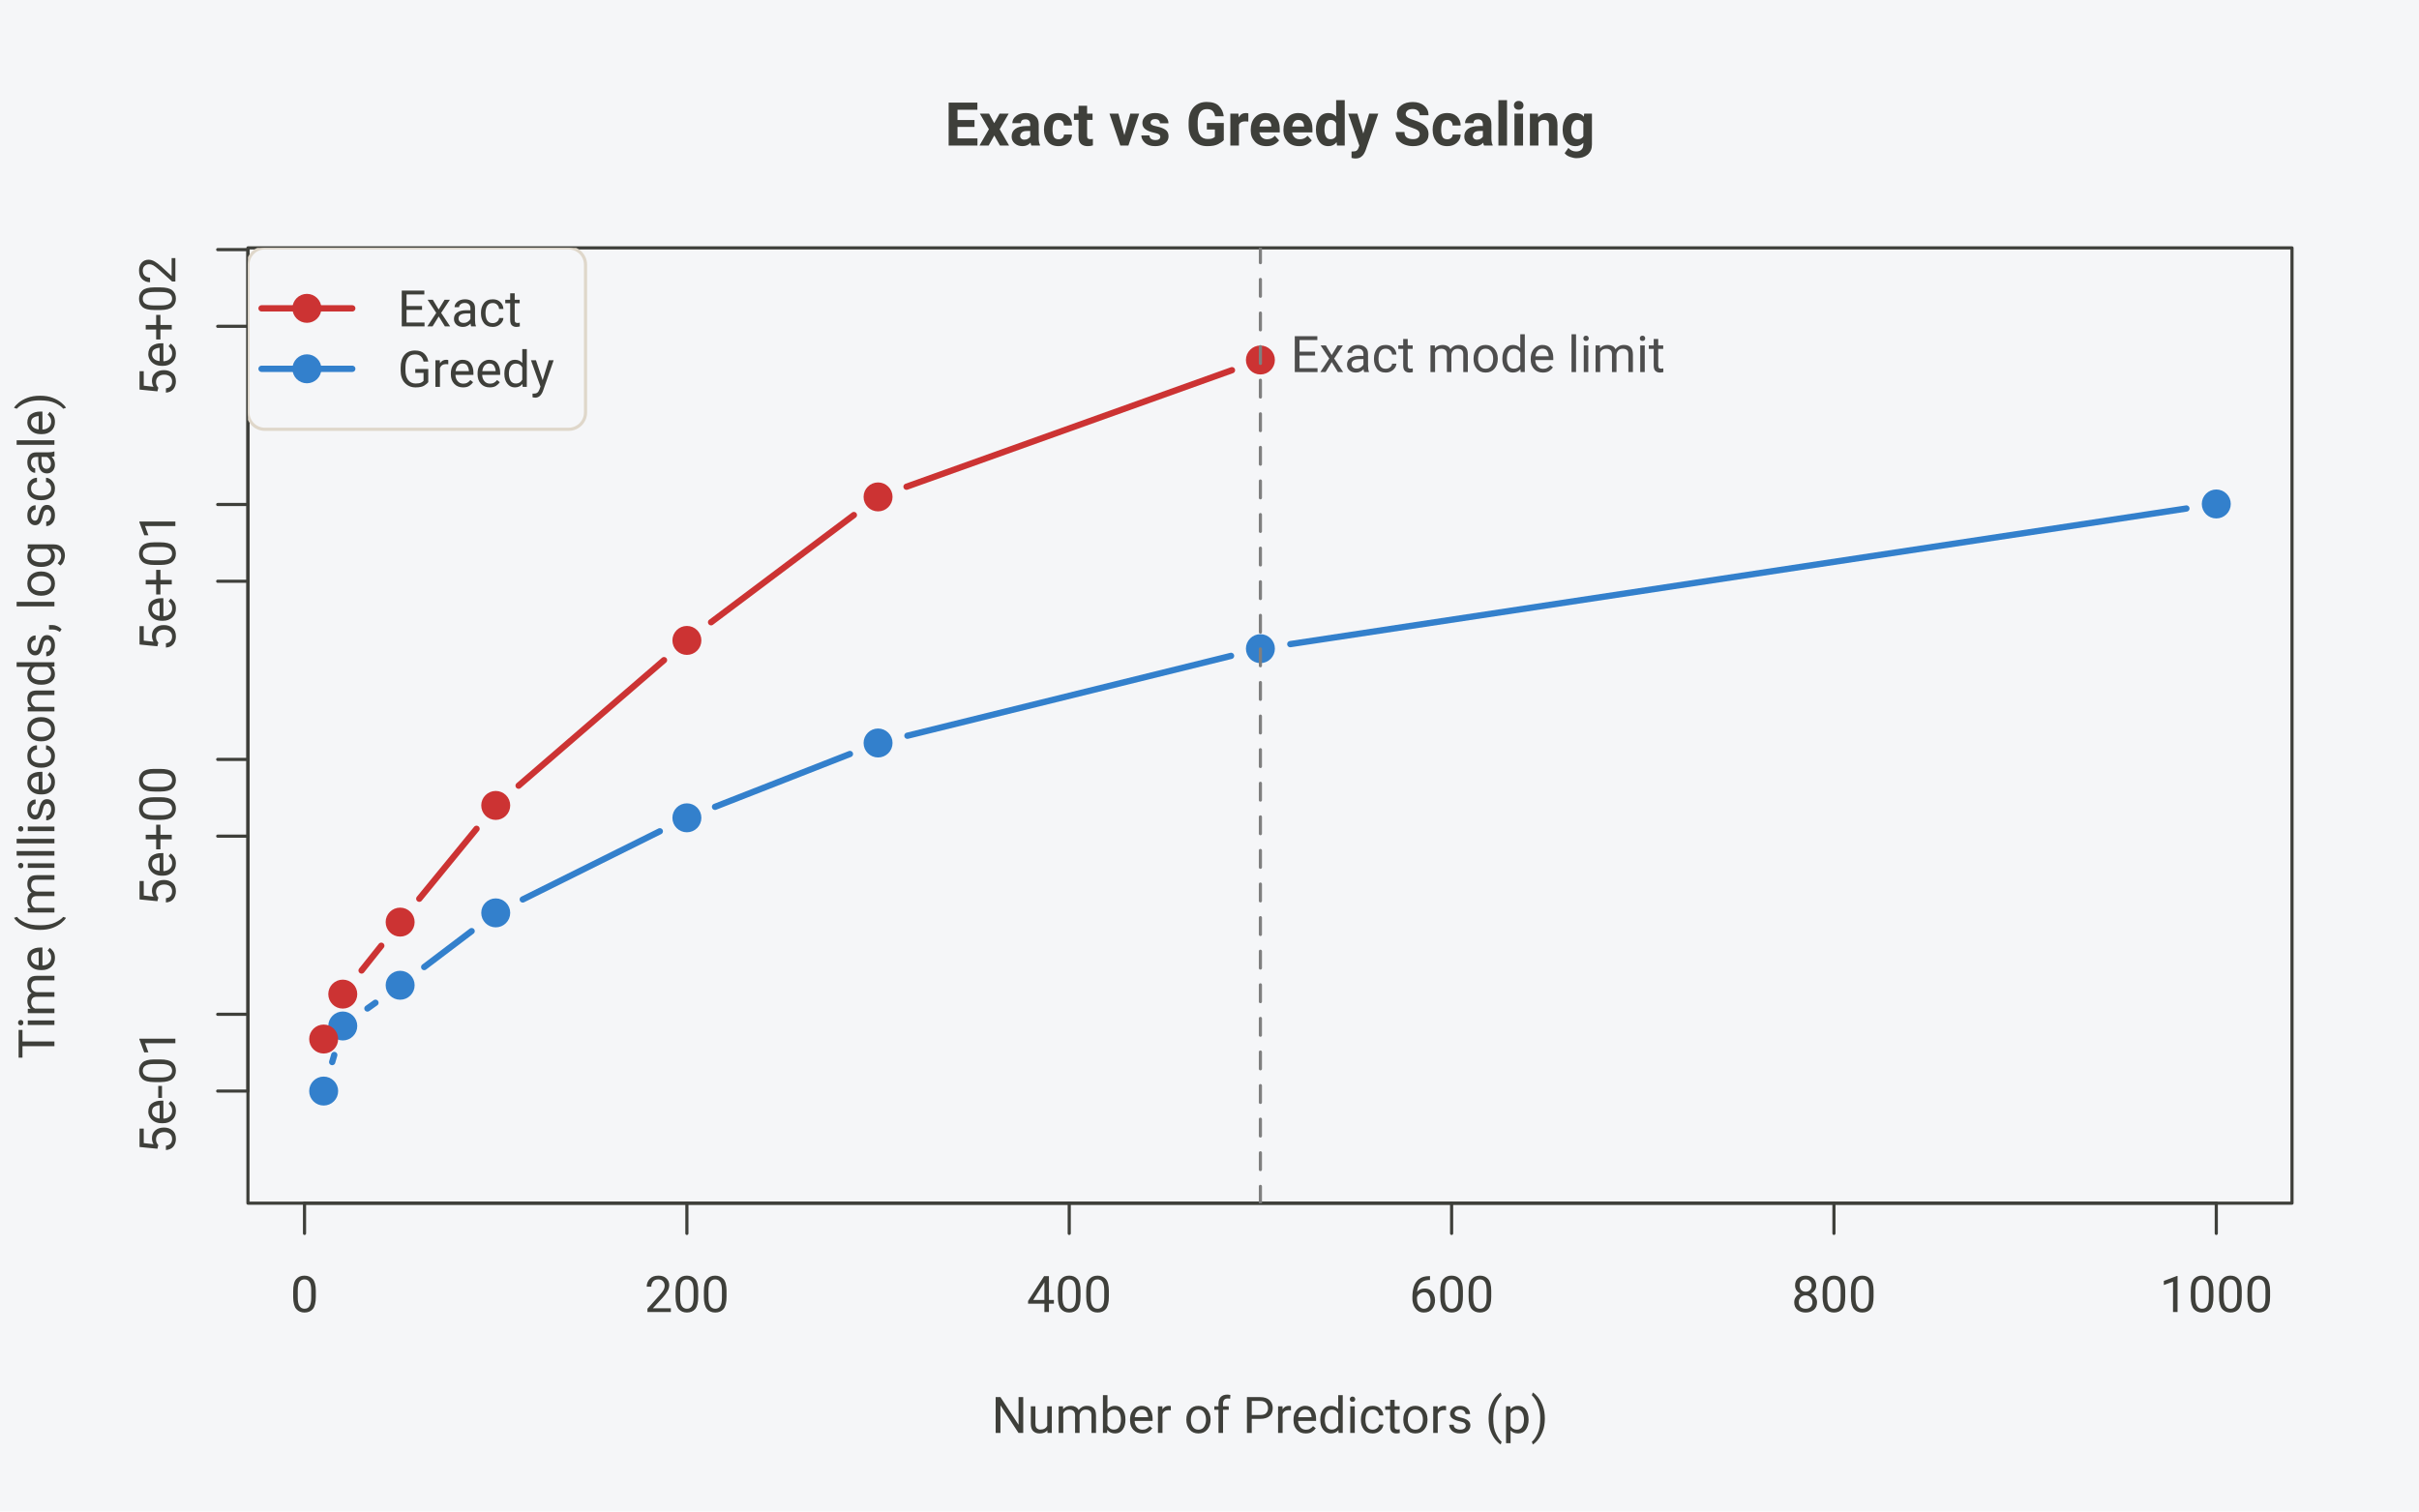
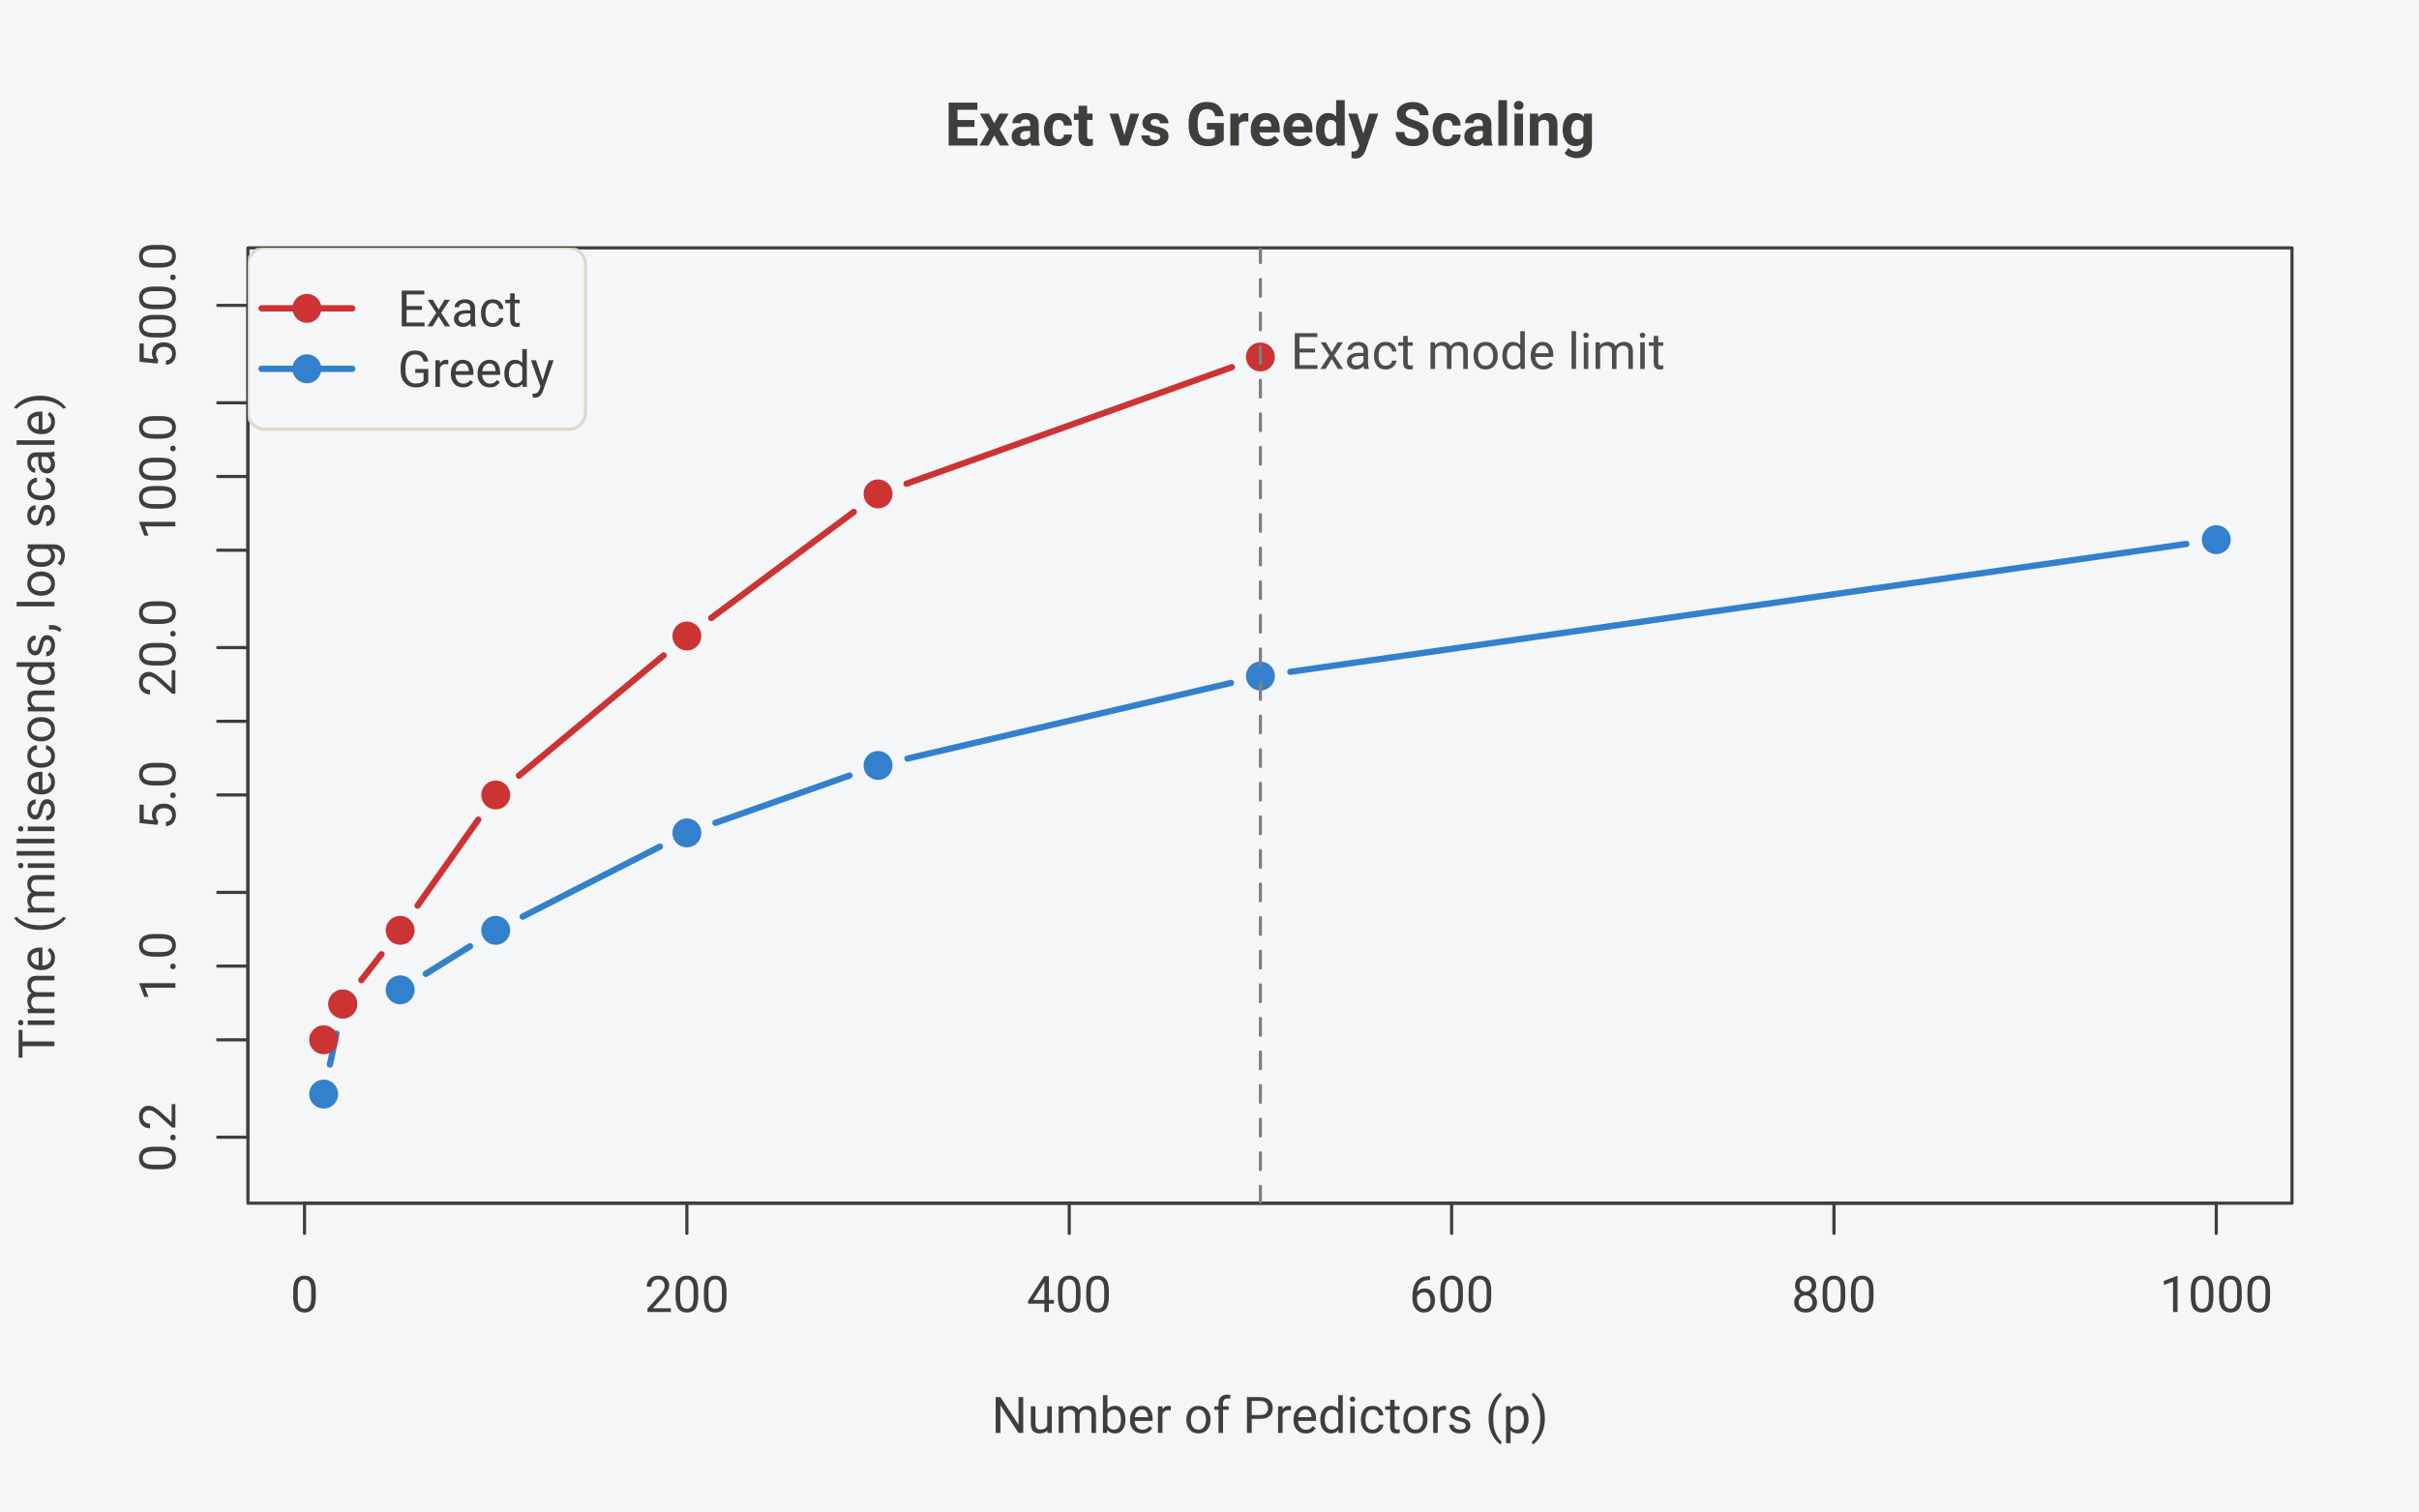
<svg xmlns="http://www.w3.org/2000/svg" width="576.00pt" height="360.00pt" viewBox="0 0 576.00 360.00">
  <g class="svglite">
    <defs>
      <style type="text/css">
    /* theme-aware-processed */
    .svglite line, .svglite polyline, .svglite polygon, .svglite path, .svglite circle {
      fill: none;
      stroke: #3E3F3A;
      stroke-linecap: round;
      stroke-linejoin: round;
      stroke-miterlimit: 10.00;
    }
    .svglite &gt; g &gt; rect {
      fill: none;
      stroke: #3E3F3A;
      stroke-linecap: round;
      stroke-linejoin: round;
      stroke-miterlimit: 10.00;
    }
    .svglite text {
      white-space: pre;
      fill: #3E3F3A;
    }
    .svglite g.glyphgroup path {
      fill: inherit;
      stroke: none;
    }
  </style>
    </defs>
    <rect width="100%" height="100%" style="stroke: none; fill: #F5F6F8;" />
    <defs>
      <clipPath id="cpMC4wMHw1NzYuMDB8MC4wMHwzNjAuMDA=">
        <rect x="0.00" y="0.00" width="576.00" height="360.00" />
      </clipPath>
    </defs>
    <g clip-path="url(#cpMC4wMHw1NzYuMDB8MC4wMHwzNjAuMDA=)">
</g>
    <defs>
      <clipPath id="cpNTkuMDR8NTQ1Ljc2fDU5LjA0fDI4Ni41Ng==">
        <rect x="59.04" y="59.04" width="486.72" height="227.52" />
      </clipPath>
    </defs>
    <g clip-path="url(#cpNTkuMDR8NTQ1Ljc2fDU5LjA0fDI4Ni41Ng==)">
-       <line x1="79.10" y1="252.95" x2="79.59" y2="251.27" style="stroke-width: 1.50; stroke: #3380CC;" />
-       <line x1="87.49" y1="240.19" x2="89.40" y2="238.83" style="stroke-width: 1.50; stroke: #3380CC;" />
-       <line x1="101.01" y1="230.32" x2="112.30" y2="221.77" style="stroke-width: 1.50; stroke: #3380CC;" />
-       <line x1="124.48" y1="214.22" x2="157.11" y2="197.99" style="stroke-width: 1.50; stroke: #3380CC;" />
-       <line x1="170.26" y1="192.16" x2="202.38" y2="179.58" style="stroke-width: 1.50; stroke: #3380CC;" />
-       <line x1="216.07" y1="175.23" x2="293.13" y2="156.21" style="stroke-width: 1.50; stroke: #3380CC;" />
-       <line x1="307.24" y1="153.41" x2="520.61" y2="121.11" style="stroke-width: 1.50; stroke: #3380CC;" />
-       <circle cx="77.07" cy="259.86" r="2.70" style="stroke-width: 1.50; stroke: #3380CC; fill: #3380CC;" />
-       <circle cx="81.62" cy="244.36" r="2.70" style="stroke-width: 1.50; stroke: #3380CC; fill: #3380CC;" />
-       <circle cx="95.28" cy="234.66" r="2.70" style="stroke-width: 1.50; stroke: #3380CC; fill: #3380CC;" />
-       <circle cx="118.04" cy="217.42" r="2.70" style="stroke-width: 1.50; stroke: #3380CC; fill: #3380CC;" />
-       <circle cx="163.56" cy="194.78" r="2.70" style="stroke-width: 1.50; stroke: #3380CC; fill: #3380CC;" />
-       <circle cx="209.08" cy="176.96" r="2.70" style="stroke-width: 1.50; stroke: #3380CC; fill: #3380CC;" />
-       <circle cx="300.12" cy="154.49" r="2.70" style="stroke-width: 1.50; stroke: #3380CC; fill: #3380CC;" />
-       <circle cx="527.73" cy="120.03" r="2.70" style="stroke-width: 1.50; stroke: #3380CC; fill: #3380CC;" />
+       <line x1="78.56" y1="253.54" x2="80.12" y2="246.17" style="stroke-width: 1.50; stroke: #3380CC;" />
+       <line x1="101.39" y1="231.94" x2="111.92" y2="225.38" style="stroke-width: 1.50; stroke: #3380CC;" />
+       <line x1="124.45" y1="218.31" x2="157.14" y2="201.64" style="stroke-width: 1.50; stroke: #3380CC;" />
+       <line x1="170.35" y1="195.98" x2="202.29" y2="184.71" style="stroke-width: 1.50; stroke: #3380CC;" />
+       <line x1="216.09" y1="180.67" x2="293.11" y2="162.66" style="stroke-width: 1.50; stroke: #3380CC;" />
+       <line x1="307.25" y1="160.01" x2="520.61" y2="129.55" style="stroke-width: 1.50; stroke: #3380CC;" />
+       <circle cx="77.07" cy="260.58" r="2.70" style="stroke-width: 1.50; stroke: #3380CC; fill: #3380CC;" />
+       <circle cx="81.62" cy="239.13" r="2.70" style="stroke-width: 1.50; stroke: #3380CC; fill: #3380CC;" />
+       <circle cx="95.28" cy="235.75" r="2.70" style="stroke-width: 1.50; stroke: #3380CC; fill: #3380CC;" />
+       <circle cx="118.04" cy="221.58" r="2.70" style="stroke-width: 1.50; stroke: #3380CC; fill: #3380CC;" />
+       <circle cx="163.56" cy="198.37" r="2.70" style="stroke-width: 1.50; stroke: #3380CC; fill: #3380CC;" />
+       <circle cx="209.08" cy="182.31" r="2.70" style="stroke-width: 1.50; stroke: #3380CC; fill: #3380CC;" />
+       <circle cx="300.12" cy="161.02" r="2.70" style="stroke-width: 1.50; stroke: #3380CC; fill: #3380CC;" />
+       <circle cx="527.73" cy="128.53" r="2.70" style="stroke-width: 1.50; stroke: #3380CC; fill: #3380CC;" />
    </g>
    <g clip-path="url(#cpMC4wMHw1NzYuMDB8MC4wMHwzNjAuMDA=)">
      <line x1="72.51" y1="286.56" x2="527.73" y2="286.56" style="stroke-width: 0.75;" />
      <line x1="72.51" y1="286.56" x2="72.51" y2="293.76" style="stroke-width: 0.75;" />
      <line x1="163.56" y1="286.56" x2="163.56" y2="293.76" style="stroke-width: 0.75;" />
      <line x1="254.60" y1="286.56" x2="254.60" y2="293.76" style="stroke-width: 0.75;" />
      <line x1="345.65" y1="286.56" x2="345.65" y2="293.76" style="stroke-width: 0.75;" />
      <line x1="436.69" y1="286.56" x2="436.69" y2="293.76" style="stroke-width: 0.75;" />
      <line x1="527.73" y1="286.56" x2="527.73" y2="293.76" style="stroke-width: 0.75;" />
      <text x="72.51" y="312.48" text-anchor="middle" style="font-size: 12.00px; font-family: &quot;Roboto&quot;, -apple-system, BlinkMacSystemFont, &quot;Segoe UI&quot;, system-ui, sans-serif;" textLength="6.67px" lengthAdjust="spacingAndGlyphs">0</text>
      <text x="163.56" y="312.48" text-anchor="middle" style="font-size: 12.00px; font-family: &quot;Roboto&quot;, -apple-system, BlinkMacSystemFont, &quot;Segoe UI&quot;, system-ui, sans-serif;" textLength="20.02px" lengthAdjust="spacingAndGlyphs">200</text>
      <text x="254.60" y="312.48" text-anchor="middle" style="font-size: 12.00px; font-family: &quot;Roboto&quot;, -apple-system, BlinkMacSystemFont, &quot;Segoe UI&quot;, system-ui, sans-serif;" textLength="20.02px" lengthAdjust="spacingAndGlyphs">400</text>
      <text x="345.65" y="312.48" text-anchor="middle" style="font-size: 12.00px; font-family: &quot;Roboto&quot;, -apple-system, BlinkMacSystemFont, &quot;Segoe UI&quot;, system-ui, sans-serif;" textLength="20.02px" lengthAdjust="spacingAndGlyphs">600</text>
      <text x="436.69" y="312.48" text-anchor="middle" style="font-size: 12.00px; font-family: &quot;Roboto&quot;, -apple-system, BlinkMacSystemFont, &quot;Segoe UI&quot;, system-ui, sans-serif;" textLength="20.02px" lengthAdjust="spacingAndGlyphs">800</text>
      <text x="527.73" y="312.48" text-anchor="middle" style="font-size: 12.00px; font-family: &quot;Roboto&quot;, -apple-system, BlinkMacSystemFont, &quot;Segoe UI&quot;, system-ui, sans-serif;" textLength="26.69px" lengthAdjust="spacingAndGlyphs">1000</text>
-       <line x1="59.04" y1="259.86" x2="59.04" y2="59.45" style="stroke-width: 0.75;" />
-       <line x1="59.04" y1="259.86" x2="51.84" y2="259.86" style="stroke-width: 0.75;" />
-       <line x1="59.04" y1="241.58" x2="51.84" y2="241.58" style="stroke-width: 0.75;" />
-       <line x1="59.04" y1="199.15" x2="51.84" y2="199.15" style="stroke-width: 0.75;" />
-       <line x1="59.04" y1="180.87" x2="51.84" y2="180.87" style="stroke-width: 0.75;" />
-       <line x1="59.04" y1="138.44" x2="51.84" y2="138.44" style="stroke-width: 0.75;" />
-       <line x1="59.04" y1="120.16" x2="51.84" y2="120.16" style="stroke-width: 0.75;" />
-       <line x1="59.04" y1="77.72" x2="51.84" y2="77.72" style="stroke-width: 0.75;" />
-       <line x1="59.04" y1="59.45" x2="51.84" y2="59.45" style="stroke-width: 0.75;" />
-       <text transform="translate(41.76,259.86) rotate(-90)" text-anchor="middle" style="font-size: 12.00px; font-family: &quot;Roboto&quot;, -apple-system, BlinkMacSystemFont, &quot;Segoe UI&quot;, system-ui, sans-serif;" textLength="30.69px" lengthAdjust="spacingAndGlyphs">5e-01</text>
-       <text transform="translate(41.76,199.15) rotate(-90)" text-anchor="middle" style="font-size: 12.00px; font-family: &quot;Roboto&quot;, -apple-system, BlinkMacSystemFont, &quot;Segoe UI&quot;, system-ui, sans-serif;" textLength="33.70px" lengthAdjust="spacingAndGlyphs">5e+00</text>
-       <text transform="translate(41.76,138.44) rotate(-90)" text-anchor="middle" style="font-size: 12.00px; font-family: &quot;Roboto&quot;, -apple-system, BlinkMacSystemFont, &quot;Segoe UI&quot;, system-ui, sans-serif;" textLength="33.70px" lengthAdjust="spacingAndGlyphs">5e+01</text>
-       <text transform="translate(41.76,77.72) rotate(-90)" text-anchor="middle" style="font-size: 12.00px; font-family: &quot;Roboto&quot;, -apple-system, BlinkMacSystemFont, &quot;Segoe UI&quot;, system-ui, sans-serif;" textLength="33.70px" lengthAdjust="spacingAndGlyphs">5e+02</text>
+       <line x1="59.04" y1="270.85" x2="59.04" y2="72.73" style="stroke-width: 0.75;" />
+       <line x1="59.04" y1="270.85" x2="51.84" y2="270.85" style="stroke-width: 0.75;" />
+       <line x1="59.04" y1="247.65" x2="51.84" y2="247.65" style="stroke-width: 0.75;" />
+       <line x1="59.04" y1="230.10" x2="51.84" y2="230.10" style="stroke-width: 0.75;" />
+       <line x1="59.04" y1="212.54" x2="51.84" y2="212.54" style="stroke-width: 0.75;" />
+       <line x1="59.04" y1="189.34" x2="51.84" y2="189.34" style="stroke-width: 0.75;" />
+       <line x1="59.04" y1="171.79" x2="51.84" y2="171.79" style="stroke-width: 0.75;" />
+       <line x1="59.04" y1="154.24" x2="51.84" y2="154.24" style="stroke-width: 0.75;" />
+       <line x1="59.04" y1="131.04" x2="51.84" y2="131.04" style="stroke-width: 0.75;" />
+       <line x1="59.04" y1="113.49" x2="51.84" y2="113.49" style="stroke-width: 0.75;" />
+       <line x1="59.04" y1="95.93" x2="51.84" y2="95.93" style="stroke-width: 0.75;" />
+       <line x1="59.04" y1="72.73" x2="51.84" y2="72.73" style="stroke-width: 0.75;" />
+       <text transform="translate(41.76,270.85) rotate(-90)" text-anchor="middle" style="font-size: 12.00px; font-family: &quot;Roboto&quot;, -apple-system, BlinkMacSystemFont, &quot;Segoe UI&quot;, system-ui, sans-serif;" textLength="16.67px" lengthAdjust="spacingAndGlyphs">0.2</text>
+       <text transform="translate(41.76,230.10) rotate(-90)" text-anchor="middle" style="font-size: 12.00px; font-family: &quot;Roboto&quot;, -apple-system, BlinkMacSystemFont, &quot;Segoe UI&quot;, system-ui, sans-serif;" textLength="16.67px" lengthAdjust="spacingAndGlyphs">1.0</text>
+       <text transform="translate(41.76,189.34) rotate(-90)" text-anchor="middle" style="font-size: 12.00px; font-family: &quot;Roboto&quot;, -apple-system, BlinkMacSystemFont, &quot;Segoe UI&quot;, system-ui, sans-serif;" textLength="16.67px" lengthAdjust="spacingAndGlyphs">5.0</text>
+       <text transform="translate(41.76,154.24) rotate(-90)" text-anchor="middle" style="font-size: 12.00px; font-family: &quot;Roboto&quot;, -apple-system, BlinkMacSystemFont, &quot;Segoe UI&quot;, system-ui, sans-serif;" textLength="23.34px" lengthAdjust="spacingAndGlyphs">20.0</text>
+       <text transform="translate(41.76,113.49) rotate(-90)" text-anchor="middle" style="font-size: 12.00px; font-family: &quot;Roboto&quot;, -apple-system, BlinkMacSystemFont, &quot;Segoe UI&quot;, system-ui, sans-serif;" textLength="30.02px" lengthAdjust="spacingAndGlyphs">100.0</text>
+       <text transform="translate(41.76,72.73) rotate(-90)" text-anchor="middle" style="font-size: 12.00px; font-family: &quot;Roboto&quot;, -apple-system, BlinkMacSystemFont, &quot;Segoe UI&quot;, system-ui, sans-serif;" textLength="30.02px" lengthAdjust="spacingAndGlyphs">500.0</text>
      <polygon points="59.04,286.56 545.76,286.56 545.76,59.04 59.04,59.04 " style="stroke-width: 0.75;" />
      <text x="302.40" y="34.67" text-anchor="middle" style="font-size: 14.40px; font-weight: bold; font-family: &quot;Roboto&quot;, -apple-system, BlinkMacSystemFont, &quot;Segoe UI&quot;, system-ui, sans-serif;" textLength="167.16px" lengthAdjust="spacingAndGlyphs">Exact vs Greedy Scaling</text>
      <text x="302.40" y="341.28" text-anchor="middle" style="font-size: 12.00px; font-family: &quot;Roboto&quot;, -apple-system, BlinkMacSystemFont, &quot;Segoe UI&quot;, system-ui, sans-serif;" textLength="131.36px" lengthAdjust="spacingAndGlyphs">Number of Predictors (p)</text>
      <text transform="translate(12.96,172.80) rotate(-90)" text-anchor="middle" style="font-size: 12.00px; font-family: &quot;Roboto&quot;, -apple-system, BlinkMacSystemFont, &quot;Segoe UI&quot;, system-ui, sans-serif;" textLength="156.95px" lengthAdjust="spacingAndGlyphs">Time (milliseconds, log scale)</text>
    </g>
    <g clip-path="url(#cpNTkuMDR8NTQ1Ljc2fDU5LjA0fDI4Ni41Ng==)">
-       <line x1="86.10" y1="231.14" x2="90.79" y2="225.25" style="stroke-width: 1.50; stroke: #CC3333;" />
-       <line x1="99.84" y1="214.05" x2="113.47" y2="197.40" style="stroke-width: 1.50; stroke: #CC3333;" />
-       <line x1="123.49" y1="187.12" x2="158.11" y2="157.23" style="stroke-width: 1.50; stroke: #CC3333;" />
-       <line x1="169.32" y1="148.20" x2="203.32" y2="122.67" style="stroke-width: 1.50; stroke: #CC3333;" />
-       <line x1="215.86" y1="115.92" x2="293.35" y2="88.17" style="stroke-width: 1.50; stroke: #CC3333;" />
-       <circle cx="77.07" cy="247.47" r="2.70" style="stroke-width: 1.50; stroke: #CC3333; fill: #CC3333;" />
-       <circle cx="81.62" cy="236.77" r="2.70" style="stroke-width: 1.50; stroke: #CC3333; fill: #CC3333;" />
-       <circle cx="95.28" cy="219.62" r="2.70" style="stroke-width: 1.50; stroke: #CC3333; fill: #CC3333;" />
-       <circle cx="118.04" cy="191.83" r="2.70" style="stroke-width: 1.50; stroke: #CC3333; fill: #CC3333;" />
-       <circle cx="163.56" cy="152.53" r="2.70" style="stroke-width: 1.50; stroke: #CC3333; fill: #CC3333;" />
-       <circle cx="209.08" cy="118.35" r="2.70" style="stroke-width: 1.50; stroke: #CC3333; fill: #CC3333;" />
-       <circle cx="300.12" cy="85.74" r="2.70" style="stroke-width: 1.50; stroke: #CC3333; fill: #CC3333;" />
+       <line x1="86.04" y1="233.44" x2="90.85" y2="227.26" style="stroke-width: 1.50; stroke: #CC3333;" />
+       <line x1="99.43" y1="215.69" x2="113.88" y2="195.22" style="stroke-width: 1.50; stroke: #CC3333;" />
+       <line x1="123.57" y1="184.74" x2="158.02" y2="156.09" style="stroke-width: 1.50; stroke: #CC3333;" />
+       <line x1="169.34" y1="147.19" x2="203.30" y2="121.93" style="stroke-width: 1.50; stroke: #CC3333;" />
+       <line x1="215.86" y1="115.20" x2="293.35" y2="87.45" style="stroke-width: 1.50; stroke: #CC3333;" />
+       <circle cx="77.07" cy="247.65" r="2.70" style="stroke-width: 1.50; stroke: #CC3333; fill: #CC3333;" />
+       <circle cx="81.62" cy="239.13" r="2.70" style="stroke-width: 1.50; stroke: #CC3333; fill: #CC3333;" />
+       <circle cx="95.28" cy="221.58" r="2.70" style="stroke-width: 1.50; stroke: #CC3333; fill: #CC3333;" />
+       <circle cx="118.04" cy="189.34" r="2.70" style="stroke-width: 1.50; stroke: #CC3333; fill: #CC3333;" />
+       <circle cx="163.56" cy="151.48" r="2.70" style="stroke-width: 1.50; stroke: #CC3333; fill: #CC3333;" />
+       <circle cx="209.08" cy="117.63" r="2.70" style="stroke-width: 1.50; stroke: #CC3333; fill: #CC3333;" />
+       <circle cx="300.12" cy="85.02" r="2.70" style="stroke-width: 1.50; stroke: #CC3333; fill: #CC3333;" />
      <line x1="300.12" y1="286.56" x2="300.12" y2="59.04" style="stroke-width: 0.75; stroke: #7F7F7F; stroke-dasharray: 4.00,4.00;" />
-       <text x="307.32" y="88.61" style="font-size: 12.00px;fill: #4D4D4D; font-family: &quot;Roboto&quot;, -apple-system, BlinkMacSystemFont, &quot;Segoe UI&quot;, system-ui, sans-serif;" textLength="88.02px" lengthAdjust="spacingAndGlyphs">Exact mode limit</text>
+       <text x="307.32" y="87.88" style="font-size: 12.00px;fill: #4D4D4D; font-family: &quot;Roboto&quot;, -apple-system, BlinkMacSystemFont, &quot;Segoe UI&quot;, system-ui, sans-serif;" textLength="88.02px" lengthAdjust="spacingAndGlyphs">Exact mode limit</text>
      <rect rx="4" x="59.04" y="59.04" width="80.38" height="43.20" style="stroke-width: 0.75; stroke: #DFD7CA; fill: #F5F6F8;" />
      <line x1="62.28" y1="73.44" x2="83.88" y2="73.44" style="stroke-width: 1.50; stroke: #CC3333;" />
      <line x1="62.28" y1="87.84" x2="83.88" y2="87.84" style="stroke-width: 1.50; stroke: #3380CC;" />
      <circle cx="73.08" cy="73.44" r="2.70" style="stroke-width: 1.50; stroke: #CC3333; fill: #CC3333;" />
      <circle cx="73.08" cy="87.84" r="2.70" style="stroke-width: 1.50; stroke: #3380CC; fill: #3380CC;" />
      <text x="94.68" y="77.74" style="font-size: 12.00px; font-family: &quot;Roboto&quot;, -apple-system, BlinkMacSystemFont, &quot;Segoe UI&quot;, system-ui, sans-serif;" textLength="30.00px" lengthAdjust="spacingAndGlyphs">Exact</text>
      <text x="94.68" y="92.14" style="font-size: 12.00px; font-family: &quot;Roboto&quot;, -apple-system, BlinkMacSystemFont, &quot;Segoe UI&quot;, system-ui, sans-serif;" textLength="39.34px" lengthAdjust="spacingAndGlyphs">Greedy</text>
    </g>
  </g>
</svg>
